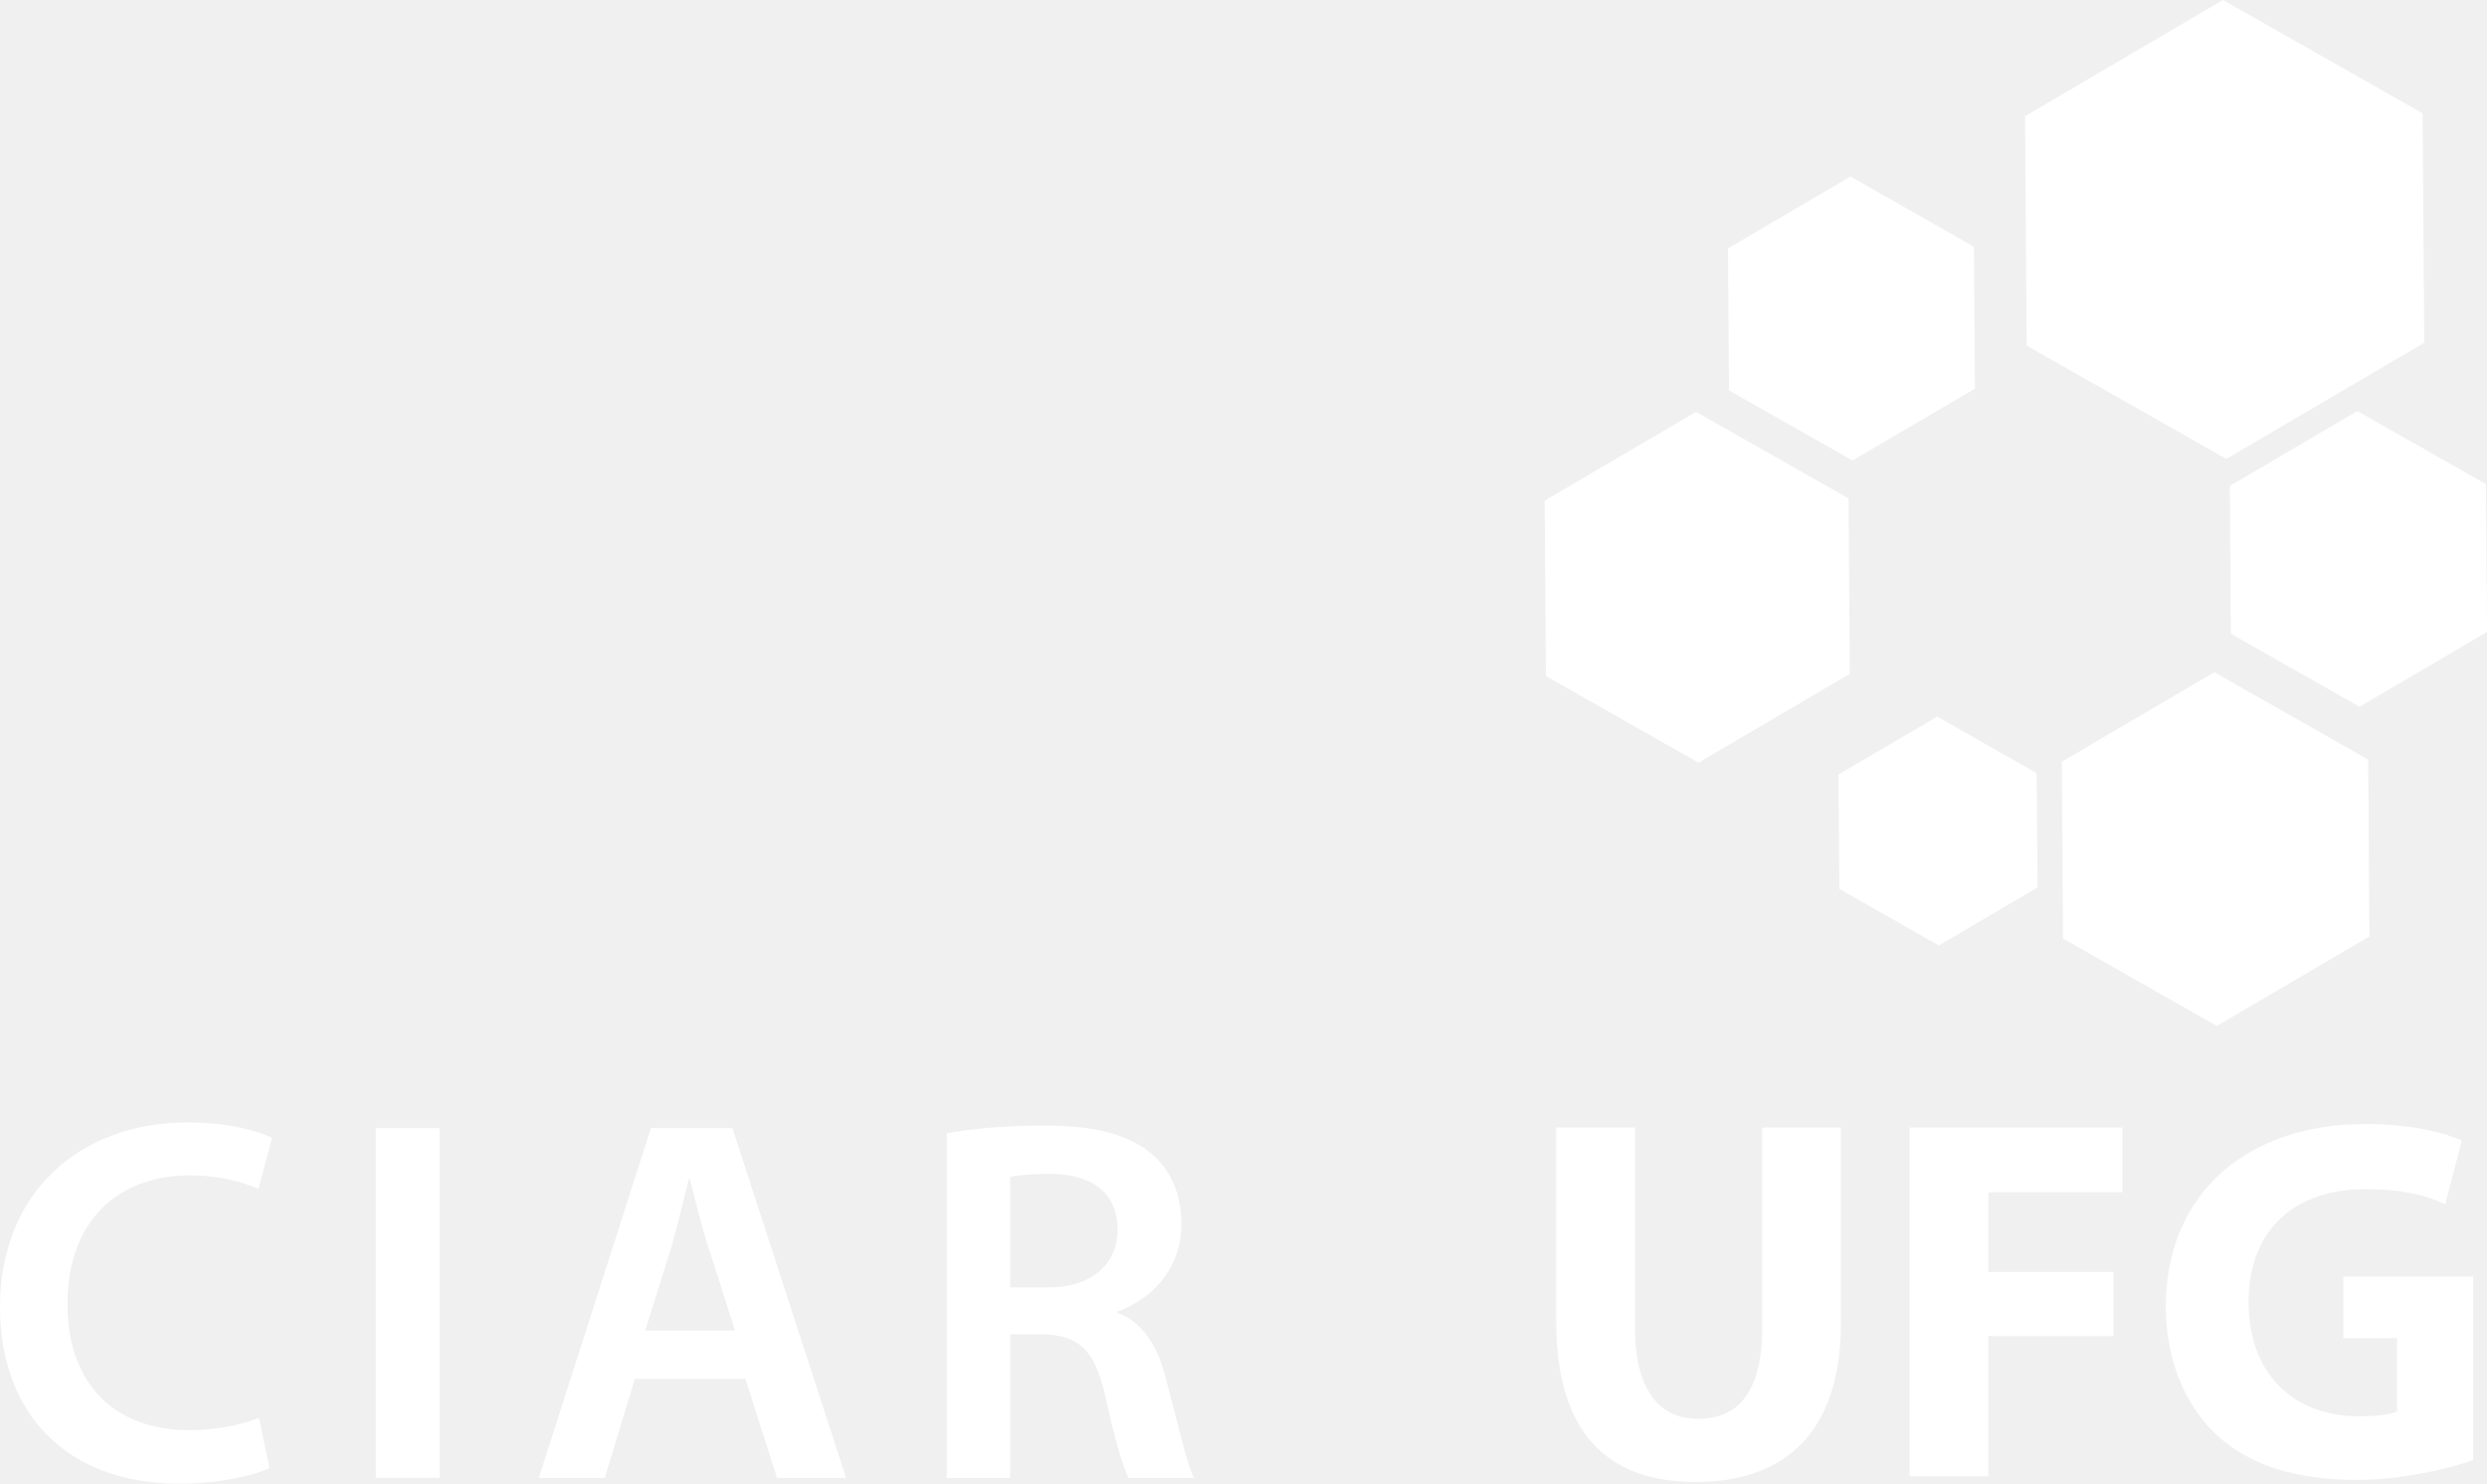
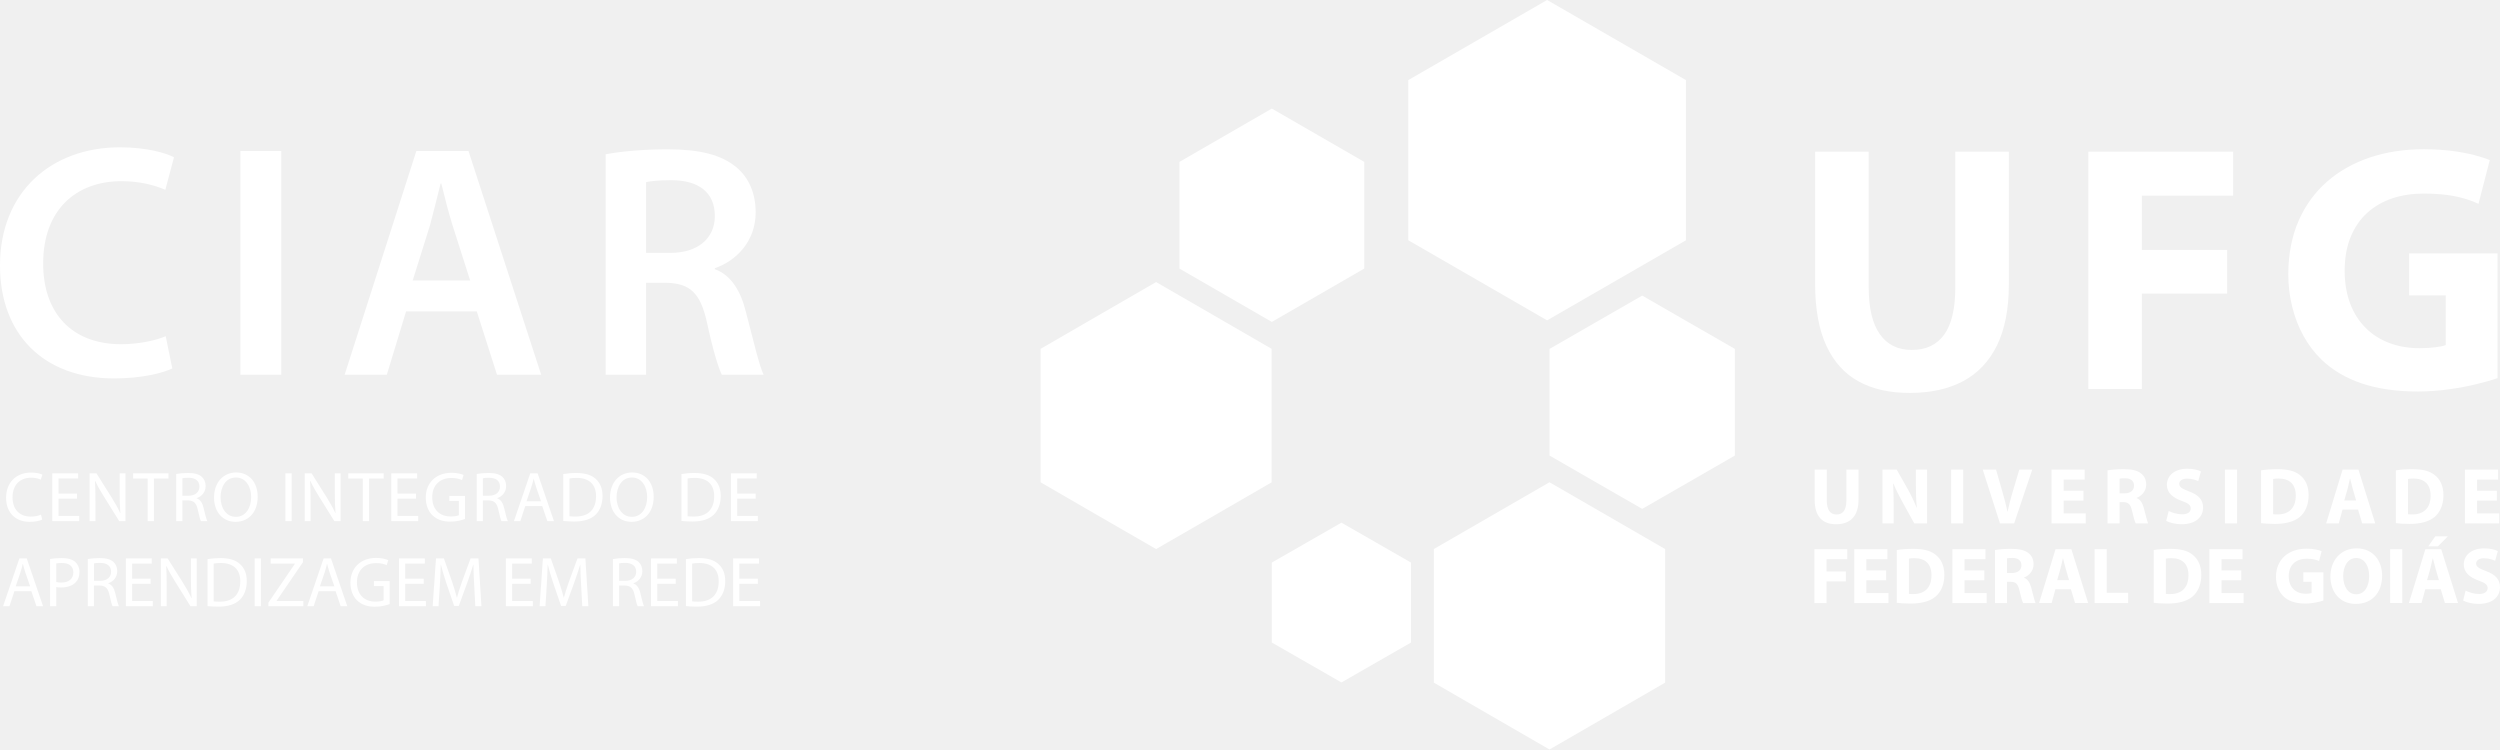
- <svg xmlns="http://www.w3.org/2000/svg" version="1.1" id="Layer_1" x="0px" y="0px" width="133.176px" height="79.459px" viewBox="0 0 133.176 79.459" enable-background="new 0 0 133.176 79.459" xml:space="preserve">
-   <g>
-     <g id="_89532688_3_">
-       <g>
-         <g id="_82476968_3_">
-           <polygon fill="#FFFFFF" points="126.234,22.016 133.119,25.927 133.176,33.846 126.348,37.854 119.46,33.942 119.403,26.025           " />
-         </g>
-         <g id="_86965000_3_">
-           <polygon fill="#FFFFFF" points="118.71,54.948 126.877,50.153 126.812,40.682 118.575,36.003 110.407,40.796 110.473,50.27           " />
-         </g>
-         <g id="_88034432_3_">
-           <polygon fill="#FFFFFF" points="103.735,38.381 109.062,41.407 109.105,47.534 103.821,50.635 98.494,47.609 98.448,41.481           " />
-         </g>
-         <g id="_47328696_3_">
-           <polygon fill="#FFFFFF" points="90.819,22.058 98.988,26.696 99.054,36.091 90.953,40.846 82.785,36.208 82.717,26.813     " />
-         </g>
-         <g id="_89512712_3_">
-           <polygon fill="#FFFFFF" points="99.089,9.456 105.701,13.211 105.756,20.815 99.199,24.663 92.585,20.909 92.532,13.304     " />
-         </g>
-         <g id="_89899192_3_">
-           <polygon fill="#FFFFFF" points="119.215,24.579 129.815,18.358 129.727,6.069 119.038,0 108.439,6.223 108.527,18.51     " />
-         </g>
-       </g>
-       <g enable-background="new    ">
-         <g>
-           <path fill="#FFFFFF" d="M87.549,60.389v10.724c0,3.242,1.248,4.877,3.381,4.877c2.217,0,3.436-1.55,3.436-4.877V60.389h4.212      v10.475c0,5.765-2.909,8.506-7.787,8.506c-4.711,0-7.454-2.632-7.454-8.562V60.389H87.549z" />
-         </g>
-         <g>
-           <path fill="#FFFFFF" d="M102.26,60.389h11.39v3.465h-7.178v4.267h6.706v3.436h-6.706v7.51h-4.212V60.389z" />
-         </g>
-         <g>
-           <path fill="#FFFFFF" d="M132.435,78.206c-1.303,0.444-3.769,1.055-6.235,1.055c-3.408,0-5.874-0.859-7.592-2.494      c-1.691-1.636-2.633-4.073-2.633-6.815c0.028-6.208,4.545-9.755,10.669-9.755c2.411,0,4.267,0.471,5.182,0.887l-0.887,3.408      c-1.026-0.471-2.272-0.804-4.324-0.804c-3.518,0-6.206,1.996-6.206,6.042c0,3.879,2.438,6.124,5.902,6.124      c0.942,0,1.718-0.112,2.051-0.251v-3.934h-2.882v-3.298h6.956V78.206z" />
-         </g>
-       </g>
-     </g>
-     <g>
-       <g>
-         <g>
-           <path fill="#FFFFFF" d="M14.425,78.626c-0.805,0.389-2.584,0.833-4.864,0.833C3.613,79.459,0,75.735,0,70.01      c0-6.172,4.309-9.896,10.036-9.896c2.25,0,3.834,0.474,4.529,0.833l-0.725,2.725c-0.888-0.389-2.139-0.723-3.667-0.723      c-3.807,0-6.56,2.391-6.56,6.893c0,4.141,2.389,6.754,6.532,6.754c1.363,0,2.807-0.276,3.725-0.667L14.425,78.626z" />
-         </g>
-         <g>
-           <path fill="#FFFFFF" d="M23.542,60.42v18.734h-3.418V60.42H23.542z" />
-         </g>
-         <g>
-           <path fill="#FFFFFF" d="M33.997,73.846l-1.614,5.309h-3.53l6.003-18.734h4.365l6.086,18.734h-3.697l-1.694-5.309H33.997z       M39.36,71.26l-1.474-4.613c-0.361-1.139-0.667-2.418-0.944-3.503h-0.057c-0.277,1.085-0.583,2.392-0.89,3.503l-1.445,4.613      H39.36z" />
-         </g>
-         <g>
-           <path fill="#FFFFFF" d="M50.702,60.698c1.307-0.249,3.195-0.416,5.168-0.416c2.697,0,4.501,0.444,5.782,1.502      c1.029,0.861,1.612,2.167,1.612,3.779c0,2.419-1.639,4.057-3.418,4.67v0.083c1.36,0.499,2.168,1.806,2.613,3.612      c0.61,2.334,1.112,4.504,1.472,5.227H60.43c-0.278-0.558-0.751-2.085-1.252-4.419c-0.555-2.446-1.415-3.227-3.362-3.279h-1.724      v7.698h-3.39V60.698z M54.091,68.954h2.03c2.306,0,3.724-1.223,3.724-3.087c0-2.028-1.418-2.999-3.64-2.999      c-1.086,0-1.781,0.082-2.115,0.164V68.954z" />
-         </g>
-       </g>
-     </g>
-   </g>
+ <svg xmlns="http://www.w3.org/2000/svg" version="1.1" id="Layer_1" x="0px" y="0px" width="255.021px" height="76.456px" viewBox="-63.579 5.122 255.021 76.456" enable-background="new -63.579 5.122 255.021 76.456" xml:space="preserve">
+   <path fill="#FFFFFF" d="M-46.003,42.705c-0.98,0.474-3.149,1.02-5.923,1.02c-7.25,0-11.653-4.541-11.653-11.517  c0-7.518,5.25-12.059,12.229-12.059c2.738,0,4.674,0.576,5.519,1.018l-0.881,3.32c-1.083-0.474-2.608-0.884-4.469-0.884  c-4.64,0-7.995,2.915-7.995,8.402c0,5.046,2.913,8.23,7.96,8.23c1.662,0,3.42-0.34,4.54-0.814L-46.003,42.705z" />
+   <path fill="#FFFFFF" d="M-34.888,20.522v22.827h-4.171V20.522H-34.888z" />
+   <path fill="#FFFFFF" d="M-22.155,36.884l-1.965,6.465h-4.303l7.317-22.827h5.316l7.416,22.827h-4.507l-2.063-6.465H-22.155z   M-15.619,33.733l-1.796-5.624c-0.443-1.388-0.811-2.945-1.147-4.268h-0.071c-0.339,1.322-0.714,2.914-1.084,4.268l-1.764,5.624  H-15.619z" />
+   <path fill="#FFFFFF" d="M-1.799,20.861c1.591-0.303,3.891-0.508,6.295-0.508c3.288,0,5.487,0.544,7.047,1.834  c1.252,1.048,1.963,2.639,1.963,4.603c0,2.953-1.996,4.943-4.165,5.691v0.1c1.655,0.608,2.64,2.203,3.18,4.405  c0.75,2.846,1.356,5.484,1.796,6.363h-4.265c-0.342-0.68-0.917-2.536-1.525-5.383C7.854,34.986,6.8,34.038,4.428,33.97h-2.1v9.378  h-4.127V20.861z M2.328,30.919h2.476c2.811,0,4.538-1.49,4.538-3.758c0-2.472-1.728-3.657-4.438-3.657  c-1.319,0-2.167,0.098-2.576,0.2V30.919z" />
+   <path fill="#FFFFFF" d="M-59.272,58.126c-0.227,0.115-0.696,0.229-1.289,0.229c-1.372,0-2.397-0.867-2.397-2.47  c0-1.534,1.031-2.558,2.544-2.558c0.597,0,0.987,0.126,1.157,0.214l-0.162,0.51c-0.229-0.112-0.571-0.201-0.977-0.201  c-1.144,0-1.903,0.735-1.903,2.011c0,1.202,0.688,1.958,1.87,1.958c0.39,0,0.781-0.079,1.033-0.201L-59.272,58.126z" />
+   <path fill="#FFFFFF" d="M-55.723,55.993h-1.887v1.757h2.111v0.53h-2.745v-4.877h2.635v0.528h-2.001v1.541h1.887V55.993z" />
+   <path fill="#FFFFFF" d="M-54.436,58.28v-4.877h0.694l1.553,2.468c0.352,0.571,0.644,1.081,0.867,1.582l0.021-0.008  c-0.059-0.647-0.071-1.243-0.071-1.999v-2.043h0.594v4.877h-0.642l-1.542-2.479c-0.34-0.54-0.666-1.093-0.905-1.625l-0.023,0.005  c0.037,0.617,0.046,1.204,0.046,2.017v2.082H-54.436z" />
+   <path fill="#FFFFFF" d="M-48.515,53.939h-1.48v-0.536h3.604v0.536h-1.489v4.341h-0.636V53.939z" />
+   <path fill="#FFFFFF" d="M-45.606,53.471c0.32-0.058,0.779-0.102,1.205-0.102c0.674,0,1.117,0.13,1.414,0.397  c0.239,0.216,0.383,0.551,0.383,0.937c0,0.63-0.406,1.059-0.911,1.233v0.02c0.368,0.129,0.591,0.478,0.707,0.987  c0.158,0.675,0.275,1.147,0.375,1.337h-0.648c-0.082-0.146-0.186-0.557-0.323-1.164c-0.14-0.674-0.408-0.928-0.98-0.95h-0.591v2.114  h-0.63V53.471z M-44.976,55.688h0.639c0.676,0,1.101-0.37,1.101-0.926c0-0.63-0.454-0.904-1.122-0.904  c-0.305,0-0.512,0.022-0.618,0.051V55.688z" />
+   <path fill="#FFFFFF" d="M-37.293,55.792c0,1.672-1.016,2.563-2.264,2.563c-1.29,0-2.189-1.002-2.189-2.479  c0-1.548,0.956-2.559,2.257-2.559C-38.151,53.318-37.293,54.336-37.293,55.792z M-41.079,55.861c0,1.05,0.564,1.984,1.561,1.984  c0.999,0,1.563-0.92,1.563-2.025c0-0.975-0.509-1.988-1.555-1.988C-40.559,53.832-41.079,54.799-41.079,55.861z" />
+   <path fill="#FFFFFF" d="M-33.826,53.403v4.877h-0.641v-4.877H-33.826z" />
+   <path fill="#FFFFFF" d="M-32.493,58.28v-4.877h0.696l1.552,2.468c0.355,0.571,0.644,1.081,0.87,1.582l0.02-0.008  c-0.055-0.647-0.069-1.243-0.069-1.999v-2.043h0.592v4.877h-0.639l-1.547-2.479c-0.339-0.54-0.66-1.093-0.905-1.625l-0.025,0.005  c0.042,0.617,0.05,1.204,0.05,2.017v2.082H-32.493z" />
+   <path fill="#FFFFFF" d="M-26.567,53.939h-1.483v-0.536h3.61v0.536h-1.494v4.341h-0.634V53.939z" />
+   <path fill="#FFFFFF" d="M-21.146,55.993h-1.885v1.757h2.111v0.53h-2.745v-4.877h2.637v0.528h-2.003v1.541h1.885V55.993z" />
+   <path fill="#FFFFFF" d="M-16.146,58.057c-0.283,0.114-0.844,0.276-1.502,0.276c-0.738,0-1.347-0.193-1.822-0.65  c-0.421-0.406-0.678-1.05-0.678-1.812c0-1.456,1.003-2.521,2.641-2.521c0.561,0,1.009,0.128,1.218,0.224l-0.158,0.521  c-0.261-0.122-0.588-0.215-1.08-0.215c-1.186,0-1.961,0.737-1.961,1.962c0,1.235,0.739,1.964,1.882,1.964  c0.413,0,0.698-0.057,0.838-0.13v-1.452h-0.978v-0.51h1.601V58.057z" />
+   <path fill="#FFFFFF" d="M-14.949,53.471c0.319-0.058,0.782-0.102,1.204-0.102c0.675,0,1.116,0.13,1.415,0.397  c0.237,0.216,0.381,0.551,0.381,0.937c0,0.63-0.405,1.059-0.907,1.233v0.02c0.363,0.129,0.589,0.478,0.703,0.987  c0.164,0.675,0.275,1.147,0.377,1.337h-0.649c-0.08-0.146-0.187-0.557-0.319-1.164c-0.143-0.674-0.409-0.928-0.98-0.95h-0.596v2.114  h-0.628V53.471z M-14.321,55.688h0.644c0.676,0,1.101-0.37,1.101-0.926c0-0.63-0.456-0.904-1.122-0.904  c-0.301,0-0.514,0.022-0.623,0.051V55.688z" />
+   <path fill="#FFFFFF" d="M-9.997,56.745l-0.504,1.535h-0.651l1.664-4.877h0.75l1.666,4.877h-0.675l-0.521-1.535H-9.997z   M-8.392,56.255l-0.484-1.401c-0.108-0.319-0.18-0.609-0.254-0.896h-0.011c-0.074,0.286-0.148,0.589-0.25,0.888l-0.477,1.409H-8.392  z" />
+   <path fill="#FFFFFF" d="M-6.123,53.479c0.391-0.065,0.843-0.109,1.341-0.109c0.904,0,1.549,0.217,1.975,0.605  c0.439,0.397,0.692,0.962,0.692,1.75c0,0.795-0.253,1.448-0.698,1.894c-0.465,0.459-1.216,0.703-2.163,0.703  c-0.455,0-0.827-0.024-1.147-0.06V53.479z M-5.489,57.787c0.164,0.02,0.39,0.026,0.634,0.026c1.355,0,2.078-0.75,2.078-2.066  c0.008-1.147-0.644-1.875-1.975-1.875c-0.324,0-0.573,0.025-0.737,0.06V57.787z" />
+   <path fill="#FFFFFF" d="M3.102,55.792c0,1.672-1.018,2.563-2.264,2.563c-1.294,0-2.19-1.002-2.19-2.479  c0-1.548,0.956-2.559,2.26-2.559C2.242,53.318,3.102,54.336,3.102,55.792z M-0.685,55.861c0,1.05,0.565,1.984,1.562,1.984  c1.001,0,1.562-0.92,1.562-2.025c0-0.975-0.505-1.988-1.555-1.988C-0.162,53.832-0.685,54.799-0.685,55.861z" />
+   <path fill="#FFFFFF" d="M5.933,53.479c0.383-0.065,0.841-0.109,1.338-0.109c0.902,0,1.549,0.217,1.975,0.605  c0.44,0.397,0.695,0.962,0.695,1.75c0,0.795-0.255,1.448-0.705,1.894c-0.461,0.459-1.213,0.703-2.157,0.703  c-0.46,0-0.831-0.024-1.146-0.06V53.479z M6.56,57.787c0.161,0.02,0.392,0.026,0.638,0.026c1.351,0,2.075-0.75,2.075-2.066  c0.01-1.147-0.642-1.875-1.97-1.875c-0.329,0-0.576,0.025-0.742,0.06V57.787z" />
+   <path fill="#FFFFFF" d="M13.506,55.993h-1.884v1.757h2.107v0.53h-2.749v-4.877h2.637v0.528h-1.996v1.541h1.884V55.993z" />
+   <path fill="#FFFFFF" d="M-62.11,65.43l-0.505,1.531h-0.65l1.664-4.876h0.75l1.665,4.876h-0.672l-0.523-1.531H-62.11z   M-60.505,64.933l-0.484-1.399c-0.108-0.321-0.183-0.609-0.252-0.89h-0.014c-0.076,0.28-0.144,0.583-0.244,0.885l-0.478,1.404  H-60.505z" />
+   <path fill="#FFFFFF" d="M-58.472,62.144c0.305-0.053,0.704-0.094,1.208-0.094c0.622,0,1.08,0.141,1.372,0.402  c0.255,0.231,0.419,0.587,0.419,1.02c0,0.443-0.125,0.79-0.373,1.04c-0.338,0.361-0.875,0.538-1.491,0.538  c-0.185,0-0.359-0.006-0.505-0.044v1.955h-0.63V62.144z M-57.841,64.491c0.136,0.041,0.314,0.055,0.522,0.055  c0.759,0,1.22-0.377,1.22-1.041c0-0.646-0.461-0.951-1.149-0.951c-0.272,0-0.48,0.017-0.592,0.045V64.491z" />
+   <path fill="#FFFFFF" d="M-54.624,62.149c0.322-0.059,0.779-0.1,1.211-0.1c0.672,0,1.112,0.132,1.408,0.395  c0.241,0.221,0.384,0.553,0.384,0.935c0,0.636-0.402,1.067-0.91,1.238v0.024c0.366,0.126,0.591,0.474,0.707,0.983  c0.162,0.674,0.278,1.149,0.375,1.336h-0.647c-0.082-0.149-0.191-0.556-0.32-1.167c-0.145-0.669-0.411-0.921-0.986-0.943h-0.592  v2.11h-0.631V62.149z M-53.993,64.37h0.645c0.671,0,1.101-0.368,1.101-0.923c0-0.63-0.459-0.905-1.121-0.905  c-0.307,0-0.516,0.021-0.625,0.051V64.37z" />
+   <path fill="#FFFFFF" d="M-48.214,64.677H-50.1v1.755h2.11v0.529h-2.748v-4.876h2.639v0.527H-50.1v1.54h1.885V64.677z" />
+   <path fill="#FFFFFF" d="M-47.168,66.961v-4.876h0.689l1.558,2.468c0.353,0.572,0.644,1.084,0.867,1.58l0.021-0.006  c-0.053-0.65-0.071-1.243-0.071-2.005v-2.037h0.591v4.876h-0.639l-1.542-2.478c-0.34-0.54-0.667-1.097-0.909-1.625l-0.021,0.008  c0.039,0.615,0.047,1.201,0.047,2.011v2.084H-47.168z" />
+   <path fill="#FFFFFF" d="M-42.409,62.16c0.382-0.069,0.838-0.11,1.338-0.11c0.901,0,1.545,0.22,1.969,0.607  c0.443,0.398,0.695,0.961,0.695,1.749c0,0.798-0.252,1.444-0.699,1.893c-0.462,0.457-1.215,0.705-2.161,0.705  c-0.46,0-0.827-0.021-1.143-0.055V62.16z M-41.783,66.468c0.158,0.024,0.395,0.028,0.638,0.028c1.353,0,2.076-0.751,2.076-2.071  c0.006-1.147-0.647-1.871-1.973-1.871c-0.324,0-0.573,0.022-0.74,0.059V66.468z" />
+   <path fill="#FFFFFF" d="M-36.963,62.085v4.876h-0.638v-4.876H-36.963z" />
+   <path fill="#FFFFFF" d="M-36.199,66.594l2.703-3.959v-0.022h-2.471v-0.527h3.292v0.384l-2.691,3.94v0.022h2.729v0.529h-3.562V66.594  z" />
+   <path fill="#FFFFFF" d="M-31.075,65.43l-0.507,1.531h-0.65l1.665-4.876h0.75l1.664,4.876h-0.676l-0.518-1.531H-31.075z   M-29.471,64.933l-0.485-1.399c-0.106-0.321-0.178-0.609-0.253-0.89h-0.015c-0.07,0.28-0.143,0.583-0.241,0.885l-0.481,1.404  H-29.471z" />
+   <path fill="#FFFFFF" d="M-23.831,66.744c-0.279,0.107-0.844,0.268-1.502,0.268c-0.738,0-1.345-0.187-1.825-0.646  c-0.418-0.4-0.676-1.054-0.676-1.813c0-1.457,1.005-2.519,2.635-2.519c0.566,0,1.014,0.126,1.225,0.228l-0.16,0.512  c-0.262-0.124-0.587-0.21-1.074-0.21c-1.19,0-1.96,0.738-1.96,1.963c0,1.232,0.736,1.966,1.879,1.966  c0.414,0,0.693-0.061,0.84-0.138v-1.446h-0.986v-0.51h1.604V66.744z" />
+   <path fill="#FFFFFF" d="M-20.358,64.677h-1.885v1.755h2.11v0.529h-2.748v-4.876h2.639v0.527h-2.001v1.54h1.885V64.677z" />
+   <path fill="#FFFFFF" d="M-15.207,64.82c-0.039-0.681-0.079-1.507-0.079-2.103h-0.017c-0.172,0.56-0.365,1.173-0.613,1.851  l-0.862,2.362h-0.474l-0.795-2.321c-0.229-0.694-0.42-1.316-0.559-1.892h-0.012c-0.015,0.604-0.049,1.412-0.094,2.155l-0.133,2.088  h-0.599l0.34-4.876h0.803l0.832,2.361c0.202,0.598,0.362,1.132,0.494,1.64h0.013c0.127-0.495,0.302-1.029,0.517-1.64l0.869-2.361  h0.806l0.301,4.876h-0.624L-15.207,64.82z" />
+   <path fill="#FFFFFF" d="M-9.446,64.677h-1.889v1.755h2.111v0.529h-2.75v-4.876h2.64v0.527h-2.001v1.54h1.889V64.677z" />
+   <path fill="#FFFFFF" d="M-4.298,64.82c-0.039-0.681-0.081-1.507-0.081-2.103h-0.015c-0.171,0.56-0.367,1.173-0.612,1.851  l-0.864,2.362h-0.475l-0.796-2.321c-0.235-0.694-0.419-1.316-0.555-1.892h-0.017c-0.014,0.604-0.049,1.412-0.095,2.155l-0.129,2.088  h-0.598l0.338-4.876h0.802l0.831,2.361c0.2,0.598,0.365,1.132,0.493,1.64h0.012c0.133-0.495,0.309-1.029,0.524-1.64l0.866-2.361  h0.804l0.305,4.876h-0.624L-4.298,64.82z" />
+   <path fill="#FFFFFF" d="M-1.055,62.149c0.318-0.059,0.78-0.1,1.208-0.1c0.673,0,1.11,0.132,1.409,0.395  c0.242,0.221,0.383,0.553,0.383,0.935c0,0.636-0.406,1.067-0.911,1.238v0.024c0.367,0.126,0.594,0.474,0.707,0.983  c0.164,0.674,0.276,1.149,0.375,1.336H1.468c-0.081-0.149-0.186-0.556-0.316-1.167c-0.147-0.669-0.414-0.921-0.985-0.943h-0.592  v2.11h-0.63V62.149z M-0.425,64.37h0.642c0.676,0,1.101-0.368,1.101-0.923c0-0.63-0.46-0.905-1.121-0.905  c-0.306,0-0.514,0.021-0.622,0.051V64.37z" />
+   <path fill="#FFFFFF" d="M5.351,64.677H3.467v1.755h2.111v0.529H2.832v-4.876h2.635v0.527H3.467v1.54h1.883V64.677z" />
+   <path fill="#FFFFFF" d="M6.395,62.16c0.382-0.069,0.838-0.11,1.337-0.11c0.903,0,1.551,0.22,1.976,0.607  c0.441,0.398,0.693,0.961,0.693,1.749c0,0.798-0.252,1.444-0.701,1.893c-0.464,0.457-1.217,0.705-2.163,0.705  c-0.457,0-0.823-0.021-1.143-0.055V62.16z M7.027,66.468c0.158,0.024,0.385,0.028,0.637,0.028c1.346,0,2.069-0.751,2.069-2.071  c0.009-1.147-0.642-1.871-1.971-1.871c-0.327,0-0.572,0.022-0.735,0.059V66.468z" />
+   <path fill="#FFFFFF" d="M13.73,64.677h-1.892v1.755h2.113v0.529h-2.744v-4.876h2.639v0.527h-2.008v1.54h1.892V64.677z" />
+   <path fill-rule="evenodd" clip-rule="evenodd" fill="#FFFFFF" d="M54.354,33.895l5.892,3.404l5.892,3.408v6.81v6.805l-5.892,3.41  l-5.892,3.398l-5.892-3.398l-5.889-3.41v-6.805v-6.81l5.889-3.408L54.354,33.895L54.354,33.895z M66.159,16.198l-4.713,2.72  l-4.713,2.72v5.439v5.441l4.713,2.722l4.713,2.72l4.713-2.72l4.714-2.722v-5.441v-5.439l-4.714-2.72L66.159,16.198L66.159,16.198z   M73.258,58.438l3.549,2.035l3.549,2.037v4.075v4.08l-3.549,2.035l-3.549,2.037l-3.548-2.037l-3.553-2.035v-4.08v-4.075l3.553-2.037  L73.258,58.438L73.258,58.438z M103.941,35.275l4.724,2.72l4.729,2.72v5.439v5.436l-4.729,2.724l-4.724,2.718l-4.73-2.718  l-4.725-2.724v-5.436v-5.439l4.725-2.72L103.941,35.275L103.941,35.275z M94.24,5.122l-7.081,4.085l-7.082,4.087v8.168v8.167  l7.082,4.085L94.24,37.8l7.083-4.085l7.08-4.085v-8.167v-8.168l-7.08-4.087L94.24,5.122L94.24,5.122z M94.482,54.317l-5.897,3.404  l-5.9,3.408v6.816v6.812l5.9,3.41l5.897,3.408l5.898-3.408l5.896-3.41v-6.812V61.13l-5.896-3.408L94.482,54.317z" />
+   <path fill="#FFFFFF" d="M121.577,20.594V34.1c0.007,2.56,0.389,4.659,1.15,6.295c0.764,1.642,1.858,2.854,3.296,3.64  c1.437,0.786,3.179,1.175,5.219,1.168c2.114,0,3.924-0.397,5.434-1.198c1.501-0.804,2.652-2.017,3.457-3.651  c0.794-1.63,1.202-3.688,1.206-6.18v-13.58h-5.462v13.903c-0.006,2.149-0.39,3.743-1.147,4.781  c-0.764,1.033-1.862,1.548-3.305,1.539c-1.396,0-2.47-0.522-3.229-1.582c-0.758-1.055-1.144-2.635-1.152-4.738V20.594H121.577  L121.577,20.594z M149.451,44.806h5.46v-9.733h8.695v-4.456h-8.695v-5.536h9.305v-4.487h-14.765V44.806L149.451,44.806z   M191.189,30.974h-9.019v4.279h3.737v5.065c-0.225,0.094-0.57,0.167-1.029,0.224c-0.471,0.063-1.014,0.098-1.631,0.098  c-1.127,0-2.155-0.177-3.088-0.526c-0.936-0.354-1.746-0.865-2.423-1.546c-0.681-0.677-1.208-1.501-1.58-2.482  c-0.366-0.976-0.555-2.088-0.561-3.348c0.006-1.316,0.207-2.468,0.615-3.449c0.4-0.986,0.971-1.808,1.694-2.462  c0.73-0.652,1.58-1.146,2.555-1.473c0.973-0.323,2.037-0.485,3.183-0.485c0.882,0,1.666,0.047,2.341,0.132  c0.678,0.09,1.281,0.218,1.81,0.373c0.534,0.154,1.02,0.333,1.454,0.545l1.151-4.465c-0.394-0.171-0.924-0.338-1.578-0.512  c-0.651-0.169-1.405-0.312-2.271-0.427c-0.871-0.105-1.822-0.166-2.87-0.171c-1.995,0-3.833,0.278-5.505,0.842  c-1.676,0.564-3.136,1.38-4.377,2.468c-1.239,1.082-2.202,2.408-2.893,3.974c-0.688,1.576-1.042,3.373-1.06,5.396  c0,1.187,0.132,2.317,0.401,3.391c0.265,1.074,0.646,2.067,1.156,2.981c0.502,0.91,1.123,1.725,1.856,2.431  c1.109,1.062,2.474,1.867,4.101,2.414c1.625,0.544,3.539,0.82,5.742,0.82c1.081-0.008,2.129-0.084,3.145-0.228  c1.018-0.143,1.954-0.319,2.805-0.528c0.854-0.207,1.57-0.41,2.137-0.611V30.974z" />
+   <path fill-rule="evenodd" clip-rule="evenodd" fill="#FFFFFF" d="M121.531,53.023v3.059c0,1.743,0.804,2.517,2.188,2.517  c1.432,0,2.287-0.806,2.287-2.498v-3.077h-1.239v3.15c0,0.978-0.357,1.432-1.01,1.432c-0.627,0-0.989-0.479-0.989-1.432v-3.15  H121.531L121.531,53.023z M129.593,58.512v-1.655c0-0.896-0.019-1.668-0.057-2.4h0.032c0.262,0.646,0.627,1.344,0.954,1.936  l1.17,2.12h1.303v-5.488h-1.138v1.595c0,0.831,0.024,1.572,0.096,2.295h-0.017c-0.25-0.617-0.57-1.3-0.896-1.879l-1.14-2.011h-1.448  v5.488H129.593L129.593,58.512z M135.45,53.023v5.488h1.237v-5.488H135.45L135.45,53.023z M141.883,58.512l1.845-5.488h-1.318  l-0.702,2.344c-0.188,0.626-0.358,1.276-0.494,1.938h-0.024c-0.132-0.685-0.303-1.301-0.491-1.963l-0.667-2.319h-1.356l1.759,5.488  H141.883L141.883,58.512z M148.951,55.179h-2.019v-1.136h2.141v-1.02h-3.378v5.488h3.49v-1.016h-2.253V56.19h2.019V55.179  L148.951,55.179z M151.407,58.512h1.229v-2.169h0.367c0.512,0.008,0.749,0.192,0.903,0.883c0.153,0.679,0.293,1.13,0.374,1.286h1.27  c-0.107-0.215-0.271-0.935-0.438-1.563c-0.139-0.506-0.354-0.866-0.733-1.021v-0.02c0.471-0.175,0.971-0.652,0.971-1.345  c0-0.5-0.181-0.882-0.516-1.142c-0.391-0.317-0.959-0.438-1.775-0.438c-0.666,0-1.253,0.048-1.651,0.121V58.512L151.407,58.512z   M152.637,53.95c0.087-0.022,0.26-0.039,0.558-0.039c0.571,0,0.916,0.26,0.916,0.754c0,0.479-0.369,0.784-0.986,0.784h-0.487V53.95  L152.637,53.95z M157.392,58.258c0.312,0.171,0.93,0.341,1.558,0.341c1.507,0,2.204-0.783,2.204-1.699  c0-0.782-0.443-1.286-1.416-1.644c-0.715-0.278-1.016-0.435-1.016-0.784c0-0.274,0.26-0.526,0.798-0.526  c0.53,0,0.929,0.152,1.14,0.259l0.276-0.996c-0.327-0.154-0.773-0.273-1.401-0.273c-1.286,0-2.074,0.709-2.074,1.643  c0,0.809,0.602,1.312,1.516,1.64c0.66,0.226,0.916,0.427,0.916,0.764c0,0.369-0.301,0.603-0.869,0.603  c-0.528,0-1.048-0.172-1.377-0.343L157.392,58.258L157.392,58.258z M163.383,53.023v5.488h1.237v-5.488H163.383L163.383,53.023z   M167.067,58.487c0.301,0.039,0.766,0.079,1.41,0.079c1.074,0,1.96-0.228,2.539-0.707c0.521-0.448,0.903-1.17,0.903-2.226  c0-0.975-0.359-1.659-0.928-2.082c-0.521-0.395-1.205-0.568-2.257-0.568c-0.615,0-1.213,0.04-1.668,0.121V58.487L167.067,58.487z   M168.303,53.982c0.111-0.024,0.296-0.045,0.566-0.045c1.074,0,1.741,0.559,1.741,1.741c0,1.31-0.742,1.927-1.875,1.921  c-0.145,0-0.321,0-0.433-0.026V53.982L168.303,53.982z M176.959,57.103l0.423,1.409h1.332l-1.712-5.488h-1.617l-1.676,5.488h1.286  l0.382-1.409H176.959L176.959,57.103z M175.556,56.174l0.335-1.164c0.082-0.318,0.171-0.731,0.244-1.06h0.022  c0.081,0.316,0.183,0.734,0.27,1.06l0.34,1.164H175.556L175.556,56.174z M180.822,58.487c0.299,0.039,0.764,0.079,1.406,0.079  c1.074,0,1.962-0.228,2.541-0.707c0.518-0.448,0.903-1.17,0.903-2.226c0-0.975-0.359-1.659-0.928-2.082  c-0.519-0.395-1.205-0.568-2.259-0.568c-0.617,0-1.211,0.04-1.664,0.121V58.487L180.822,58.487z M182.056,53.982  c0.111-0.024,0.296-0.045,0.566-0.045c1.072,0,1.741,0.559,1.741,1.741c0,1.31-0.742,1.927-1.877,1.921  c-0.145,0-0.319,0-0.431-0.026V53.982L182.056,53.982z M191.123,55.179h-2.018v-1.136h2.139v-1.02h-3.38v5.488h3.494v-1.016h-2.253  V56.19h2.018V55.179z" />
+   <path fill-rule="evenodd" clip-rule="evenodd" fill="#FFFFFF" d="M121.509,66.637h1.236v-2.206h1.973v-1.012h-1.973v-1.251h2.11  v-1.021h-3.347V66.637L121.509,66.637z M128.825,63.306h-2.021v-1.138h2.145v-1.021h-3.38v5.49h3.492v-1.018h-2.257v-1.305h2.021  V63.306L128.825,63.306z M129.909,66.61c0.301,0.044,0.764,0.081,1.406,0.081c1.074,0,1.968-0.22,2.54-0.707  c0.526-0.442,0.906-1.17,0.906-2.22c0-0.978-0.363-1.658-0.932-2.086c-0.522-0.396-1.205-0.567-2.253-0.567  c-0.62,0-1.213,0.035-1.668,0.12V66.61L129.909,66.61z M131.146,62.109c0.104-0.024,0.293-0.049,0.561-0.049  c1.076,0,1.741,0.559,1.741,1.742c0,1.309-0.738,1.928-1.871,1.92c-0.146-0.002-0.327,0-0.431-0.022V62.109L131.146,62.109z   M138.837,63.306h-2.016v-1.138h2.137v-1.021h-3.375v5.49h3.493v-1.018h-2.255v-1.305h2.016V63.306L138.837,63.306z M139.923,66.637  h1.228v-2.166h0.367c0.512,0,0.749,0.186,0.904,0.884c0.152,0.679,0.29,1.126,0.375,1.282h1.268  c-0.105-0.214-0.271-0.933-0.438-1.561c-0.141-0.508-0.35-0.867-0.735-1.02v-0.021c0.472-0.176,0.971-0.655,0.971-1.347  c0-0.499-0.183-0.881-0.516-1.142c-0.392-0.312-0.957-0.437-1.773-0.437c-0.664,0-1.251,0.047-1.649,0.12V66.637L139.923,66.637z   M141.15,62.078c0.089-0.028,0.262-0.04,0.561-0.04c0.572,0,0.912,0.258,0.912,0.755c0,0.474-0.366,0.782-0.983,0.782h-0.489V62.078  L141.15,62.078z M147.67,65.23l0.425,1.406h1.336l-1.712-5.49H146.1l-1.676,5.49h1.284l0.382-1.406H147.67L147.67,65.23z   M146.272,64.301l0.333-1.166c0.088-0.315,0.171-0.729,0.242-1.057h0.024c0.083,0.317,0.175,0.733,0.27,1.057l0.34,1.166H146.272  L146.272,64.301z M150.089,66.637h3.421v-1.044h-2.184v-4.446h-1.237V66.637L150.089,66.637z M156.119,66.61  c0.303,0.044,0.769,0.081,1.41,0.081c1.072,0,1.962-0.226,2.537-0.707c0.525-0.449,0.905-1.17,0.905-2.22  c0-0.978-0.357-1.662-0.928-2.086c-0.521-0.4-1.205-0.567-2.255-0.567c-0.617,0-1.215,0.035-1.67,0.12V66.61L156.119,66.61z   M157.358,62.109c0.105-0.024,0.293-0.049,0.561-0.049c1.075,0,1.743,0.559,1.743,1.742c0,1.309-0.741,1.928-1.873,1.92  c-0.145,0-0.325,0-0.431-0.022V62.109L157.358,62.109z M165.051,63.306h-2.018v-1.138h2.142v-1.021h-3.38v5.49h3.493v-1.018h-2.255  v-1.305h2.018V63.306L165.051,63.306z M173.425,63.502h-2.045v0.969h0.845v1.148c-0.094,0.04-0.32,0.07-0.599,0.07  c-1.019,0-1.735-0.653-1.735-1.791c0-1.192,0.792-1.781,1.824-1.781c0.602,0,0.971,0.098,1.271,0.237l0.26-1.007  c-0.27-0.116-0.814-0.256-1.525-0.256c-1.797,0-3.122,1.042-3.132,2.872c0,0.804,0.276,1.517,0.772,1.996  c0.507,0.483,1.23,0.731,2.233,0.731c0.722,0,1.446-0.179,1.83-0.309V63.502L173.425,63.502z M176.729,66.726  c1.604,0,2.688-1.086,2.688-2.889c0-1.515-0.922-2.778-2.606-2.778c-1.608,0-2.67,1.228-2.67,2.874c0,1.564,0.962,2.793,2.583,2.793  H176.729L176.729,66.726z M176.769,65.741c-0.827,0-1.324-0.807-1.324-1.843c0-1.025,0.478-1.854,1.334-1.854  c0.854,0,1.318,0.845,1.318,1.832c0,1.076-0.479,1.865-1.318,1.865H176.769L176.769,65.741z M180.237,61.146v5.49h1.237v-5.49  H180.237L180.237,61.146z M185.4,65.23l0.423,1.406h1.335l-1.709-5.49h-1.622l-1.676,5.49h1.287l0.382-1.406H185.4L185.4,65.23z   M183.999,64.301l0.335-1.166c0.08-0.317,0.171-0.729,0.244-1.057h0.022c0.081,0.317,0.179,0.729,0.271,1.057l0.339,1.166H183.999  L183.999,64.301z M184.84,59.83l-0.711,1.023h0.979l1.018-1.023H184.84L184.84,59.83z M187.682,66.383  c0.311,0.172,0.925,0.343,1.554,0.343c1.506,0,2.206-0.781,2.206-1.698c0-0.786-0.449-1.291-1.418-1.646  c-0.717-0.278-1.018-0.433-1.018-0.782c0-0.276,0.263-0.53,0.801-0.53c0.528,0,0.924,0.152,1.138,0.262l0.276-0.995  c-0.327-0.156-0.776-0.276-1.4-0.276c-1.287,0-2.075,0.709-2.075,1.644c0,0.807,0.603,1.311,1.515,1.639  c0.658,0.228,0.92,0.431,0.92,0.767c0,0.365-0.304,0.603-0.873,0.603c-0.53,0-1.05-0.175-1.375-0.345L187.682,66.383z" />
</svg>
